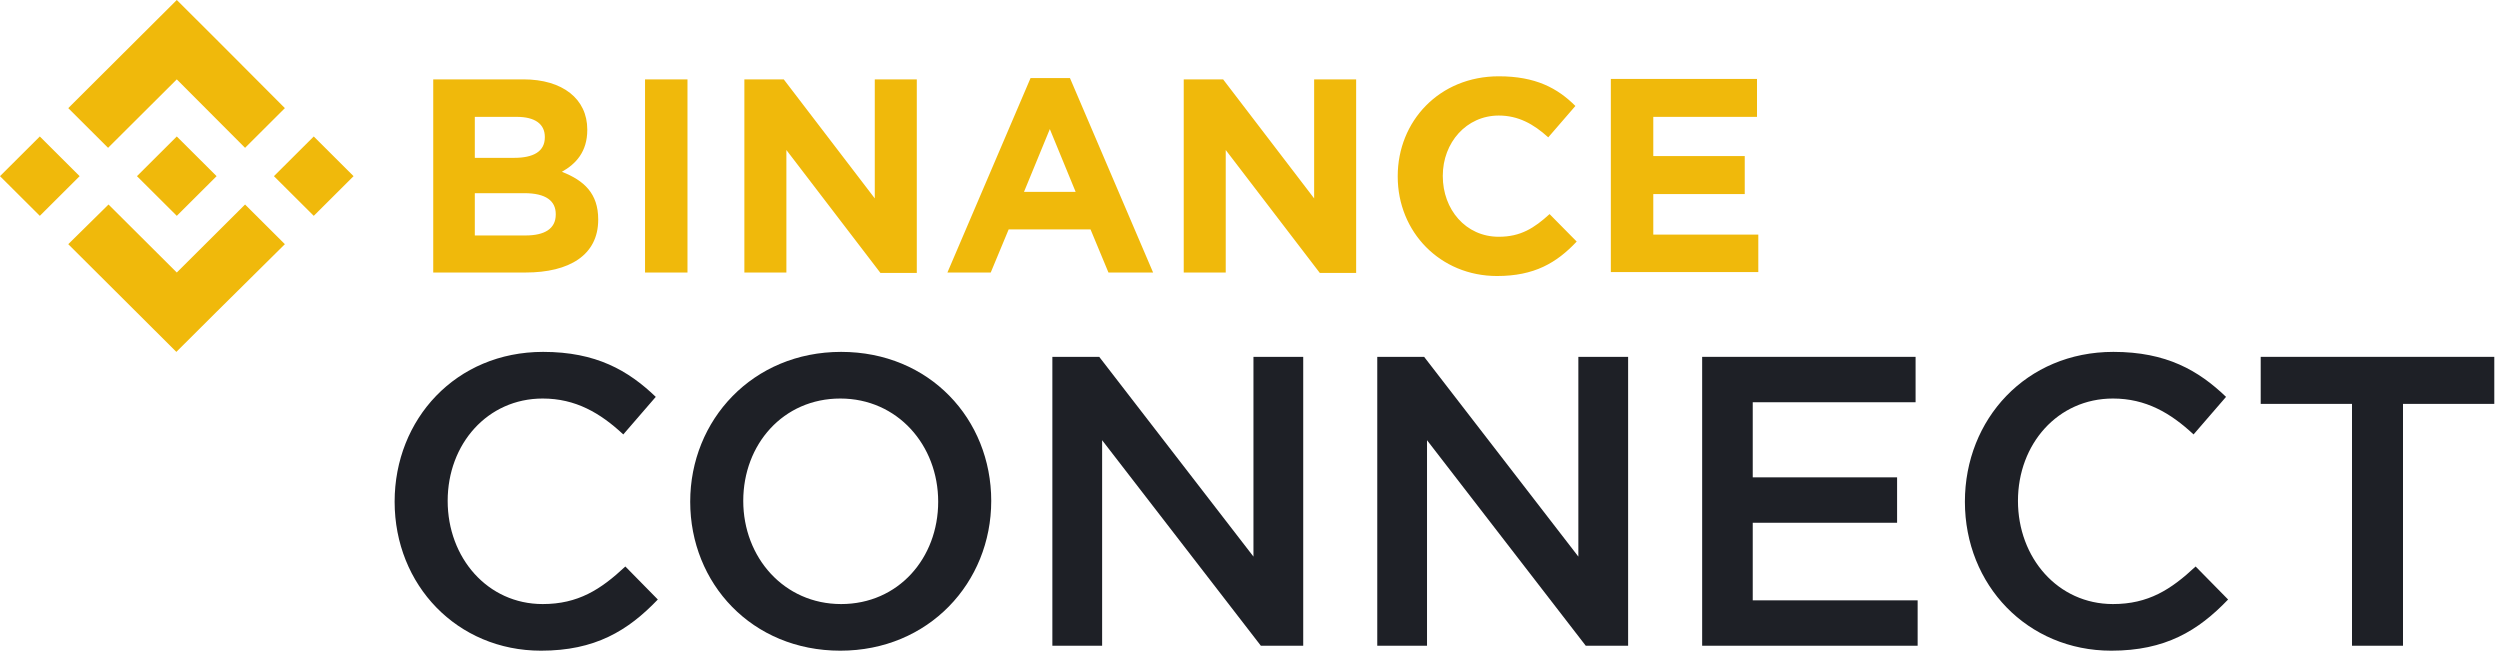
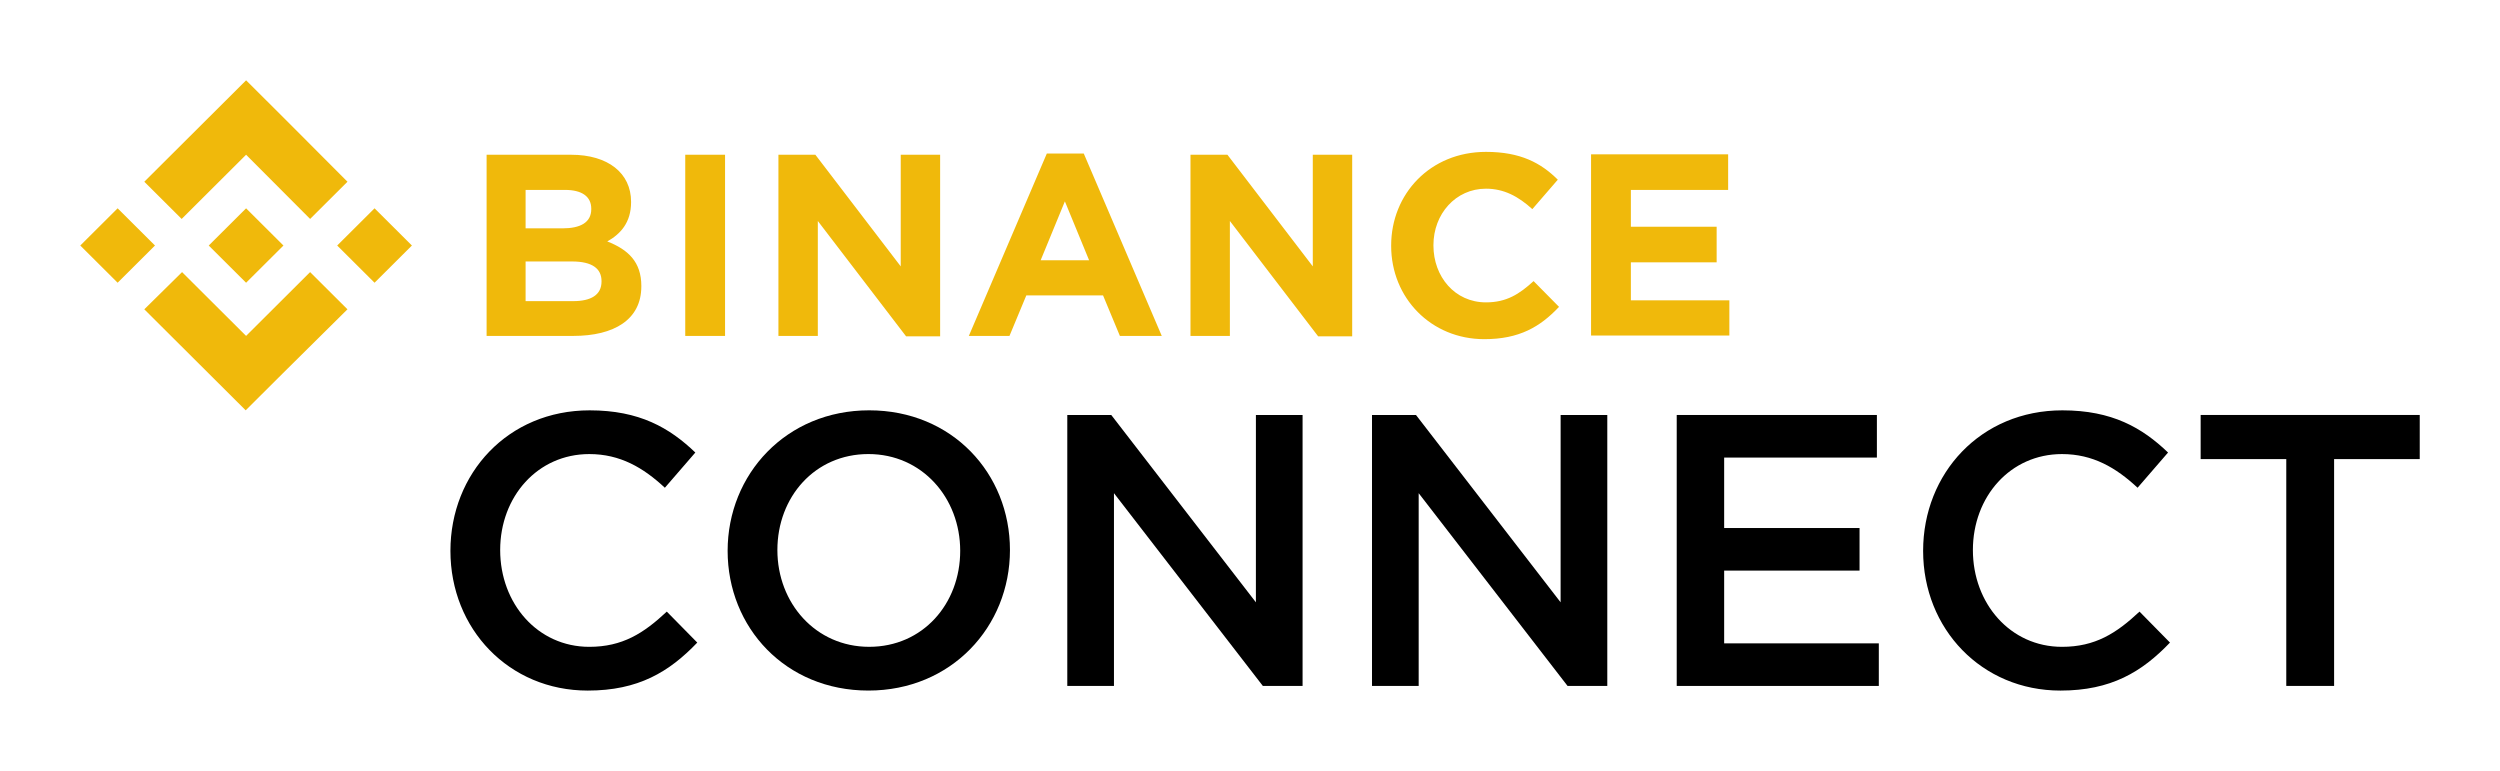
- <svg xmlns="http://www.w3.org/2000/svg" width="146" height="38" viewBox="0 0 146 38" fill="none">
-   <path d="M4.651 10.288L2.326 12.605L0 10.288L2.326 7.97L4.651 10.288ZM10.325 4.635L14.312 8.633L16.637 6.315L12.65 2.317L10.325 0L7.999 2.317L3.987 6.315L6.312 8.633L10.325 4.635ZM18.324 7.97L15.998 10.288L18.324 12.605L20.649 10.288L18.324 7.97ZM10.325 15.915L6.338 11.943L3.987 14.26L7.974 18.233L10.299 20.55L12.625 18.233L16.637 14.26L14.312 11.943L10.325 15.915ZM10.325 12.605L12.65 10.288L10.325 7.97L7.999 10.288L10.325 12.605ZM34.935 12.834V12.809C34.935 11.306 34.118 10.542 32.814 10.033C33.632 9.575 34.297 8.862 34.297 7.589V7.563C34.297 5.781 32.865 4.635 30.565 4.635H25.301V15.915H30.693C33.249 15.915 34.935 14.897 34.935 12.834ZM31.818 8.021C31.818 8.862 31.128 9.218 30.029 9.218H27.729V6.825H30.182C31.23 6.825 31.818 7.232 31.818 7.996V8.021ZM32.456 12.529C32.456 13.369 31.792 13.751 30.693 13.751H27.729V11.281H30.616C31.894 11.281 32.456 11.739 32.456 12.503V12.529ZM40.149 15.915V4.635H37.67V15.915H40.149ZM53.541 15.915V4.635H51.087V11.586L45.771 4.635H43.471V15.915H45.925V8.76L51.419 15.941H53.541V15.915ZM67.341 15.915L62.485 4.558H60.185L55.329 15.915H57.859L58.907 13.395H63.686L64.734 15.915H67.341ZM62.817 11.204H59.802L61.31 7.538L62.817 11.204ZM79.199 15.915V4.635H76.746V11.586L71.43 4.635H69.13V15.915H71.583V8.76L77.078 15.941H79.199V15.915ZM92.079 14.107L90.495 12.503C89.6 13.318 88.808 13.827 87.53 13.827C85.588 13.827 84.259 12.223 84.259 10.288V10.262C84.259 8.327 85.639 6.748 87.53 6.748C88.655 6.748 89.549 7.232 90.418 8.021L92.003 6.188C90.955 5.144 89.677 4.456 87.53 4.456C84.055 4.456 81.627 7.079 81.627 10.288V10.313C81.627 13.547 84.106 16.119 87.428 16.119C89.6 16.119 90.904 15.355 92.079 14.107ZM102.685 15.915V13.7H96.552V11.332H101.893V9.116H96.552V6.825H102.609V4.609H94.073V15.89H102.685V15.915Z" fill="#F0B90B" />
-   <path d="M38.417 35.011L36.52 33.083C35.079 34.433 33.758 35.277 31.692 35.277C28.474 35.277 26.144 32.577 26.144 29.251C26.144 25.925 28.474 23.274 31.692 23.274C33.614 23.274 35.055 24.117 36.4 25.371L38.297 23.177C36.688 21.635 34.814 20.55 31.716 20.55C26.625 20.55 23.046 24.479 23.046 29.299C23.046 34.168 26.697 38 31.596 38C34.742 38 36.664 36.843 38.417 35.011Z" fill="#1E2026" />
-   <path d="M57.888 29.251C57.888 24.479 54.286 20.55 49.122 20.55C43.959 20.55 40.308 24.527 40.308 29.299C40.308 34.072 43.911 38 49.074 38C54.238 38 57.888 34.023 57.888 29.251ZM54.79 29.299C54.79 32.601 52.461 35.277 49.122 35.277C45.784 35.277 43.406 32.553 43.406 29.251C43.406 25.949 45.736 23.274 49.074 23.274C52.413 23.274 54.79 25.997 54.79 29.299Z" fill="#1E2026" />
-   <path d="M73.202 32.505L64.195 20.84H61.458V37.711H64.364V25.708L73.634 37.711H76.108V20.84H73.202V32.505Z" fill="#1E2026" />
-   <path d="M92.176 32.505L83.169 20.84H80.432V37.711H83.338V25.708L92.608 37.711H95.082V20.84H92.176V32.505Z" fill="#1E2026" />
-   <path d="M111.87 20.84H99.406V37.711H111.99V35.06H102.36V30.529H110.79V27.877H102.36V23.491H111.87V20.84Z" fill="#1E2026" />
-   <path d="M130.121 35.011L128.224 33.083C126.783 34.433 125.462 35.277 123.396 35.277C120.178 35.277 117.849 32.577 117.849 29.251C117.849 25.925 120.178 23.274 123.396 23.274C125.318 23.274 126.759 24.117 128.104 25.371L130.001 23.177C128.392 21.635 126.519 20.55 123.42 20.55C118.329 20.55 114.75 24.479 114.75 29.299C114.75 34.168 118.401 38 123.3 38C126.447 38 128.368 36.843 130.121 35.011Z" fill="#1E2026" />
-   <path d="M140.335 23.587H145.667V20.84H132.025V23.587H137.357V37.711H140.335V23.587Z" fill="#1E2026" />
+ <svg xmlns="http://www.w3.org/2000/svg" width="155.67" height="48" version="1.1" viewBox="0 0 155.67 48">
+   <path d="m9.651 15.288-2.326 2.317-2.326-2.317 2.326-2.317zm5.673-5.653 3.987 3.998 2.326-2.317-3.987-3.998-2.326-2.317-2.326 2.317-4.012 3.998 2.326 2.317zm7.999 3.336-2.326 2.317 2.326 2.317 2.326-2.317zm-7.999 7.945-3.987-3.973-2.351 2.317 6.312 6.29 2.326-2.317 4.012-3.973-2.326-2.317zm0-3.31 2.326-2.317-2.326-2.317-2.326 2.317zm24.611 0.229v-0.025c0-1.502-0.818-2.266-2.121-2.776 0.818-0.458 1.482-1.171 1.482-2.445v-0.025c0-1.782-1.431-2.928-3.731-2.928h-5.265v11.281h5.392c2.556 0 4.242-1.019 4.242-3.081zm-3.118-4.813c0 0.84-0.69 1.197-1.789 1.197h-2.3v-2.394h2.453c1.048 0 1.636 0.407 1.636 1.171zm0.639 4.507c0 0.84-0.664 1.222-1.763 1.222h-2.965v-2.47h2.888c1.278 0 1.84 0.458 1.84 1.222zm7.692 3.387v-11.281h-2.479v11.281zm13.392 0v-11.281h-2.453v6.952l-5.316-6.952h-2.3v11.281h2.453v-7.156l5.495 7.181h2.121zm13.8 0-4.856-11.357h-2.3l-4.856 11.357h2.53l1.048-2.521h4.779l1.048 2.521zm-4.524-4.711h-3.016l1.508-3.667zm16.382 4.711v-11.281h-2.453v6.952l-5.316-6.952h-2.3v11.281h2.453v-7.156l5.495 7.181h2.121zm12.88-1.808-1.585-1.604c-0.894 0.815-1.687 1.324-2.965 1.324-1.942 0-3.271-1.604-3.271-3.54v-0.025c0-1.935 1.38-3.514 3.271-3.514 1.124 0 2.019 0.484 2.888 1.273l1.585-1.833c-1.048-1.044-2.326-1.732-4.472-1.732-3.476 0-5.904 2.623-5.904 5.831v0.025c0 3.234 2.479 5.806 5.801 5.806 2.172 0 3.476-0.764 4.651-2.012zm10.606 1.808v-2.215h-6.133v-2.368h5.341v-2.215h-5.341v-2.292h6.057v-2.215h-8.536v11.281h8.612z" fill="#f0b90b" />
+   <g>
+     <path d="m43.417 40.012-1.897-1.928c-1.441 1.35-2.762 2.193-4.827 2.193-3.218 0-5.548-2.699-5.548-6.026 0-3.326 2.33-5.977 5.548-5.977 1.921 0 3.362 0.844 4.707 2.097l1.897-2.193c-1.609-1.542-3.482-2.627-6.58-2.627-5.092 0-8.67 3.929-8.67 8.749 0 4.869 3.651 8.701 8.55 8.701 3.146 0 5.067-1.157 6.821-2.989z" />
+     <path d="m62.888 34.251c0-4.772-3.603-8.701-8.766-8.701-5.163 0-8.814 3.977-8.814 8.749s3.603 8.701 8.766 8.701 8.814-3.977 8.814-8.749zm-3.098 0.048c0 3.302-2.33 5.977-5.668 5.977-3.338 0-5.716-2.724-5.716-6.026 0-3.302 2.33-5.977 5.668-5.977s5.716 2.724 5.716 6.026z" />
+     <path d="m78.202 37.505-9.006-11.665h-2.738v16.872h2.906v-12.003l9.271 12.003h2.474v-16.872h-2.906z" />
+     <path d="m97.176 37.505-9.006-11.665h-2.738v16.872h2.906v-12.003l9.271 12.003h2.474v-16.872h-2.906z" />
+     <path d="m116.87 25.84h-12.464v16.872h12.584v-2.651h-9.63v-4.531h8.43v-2.651h-8.43v-4.387h9.51z" />
+     <path d="m135.12 40.012-1.897-1.928c-1.441 1.35-2.762 2.193-4.828 2.193-3.218 0-5.547-2.699-5.547-6.026 0-3.326 2.329-5.977 5.547-5.977 1.922 0 3.363 0.844 4.708 2.097l1.897-2.193c-1.609-1.542-3.482-2.627-6.581-2.627-5.091 0-8.67 3.929-8.67 8.749 0 4.869 3.651 8.701 8.55 8.701 3.147 0 5.068-1.157 6.821-2.989z" />
+     <path d="m145.34 28.587h5.332v-2.748h-13.642v2.748h5.332v14.124h2.978z" />
+   </g>
</svg>
